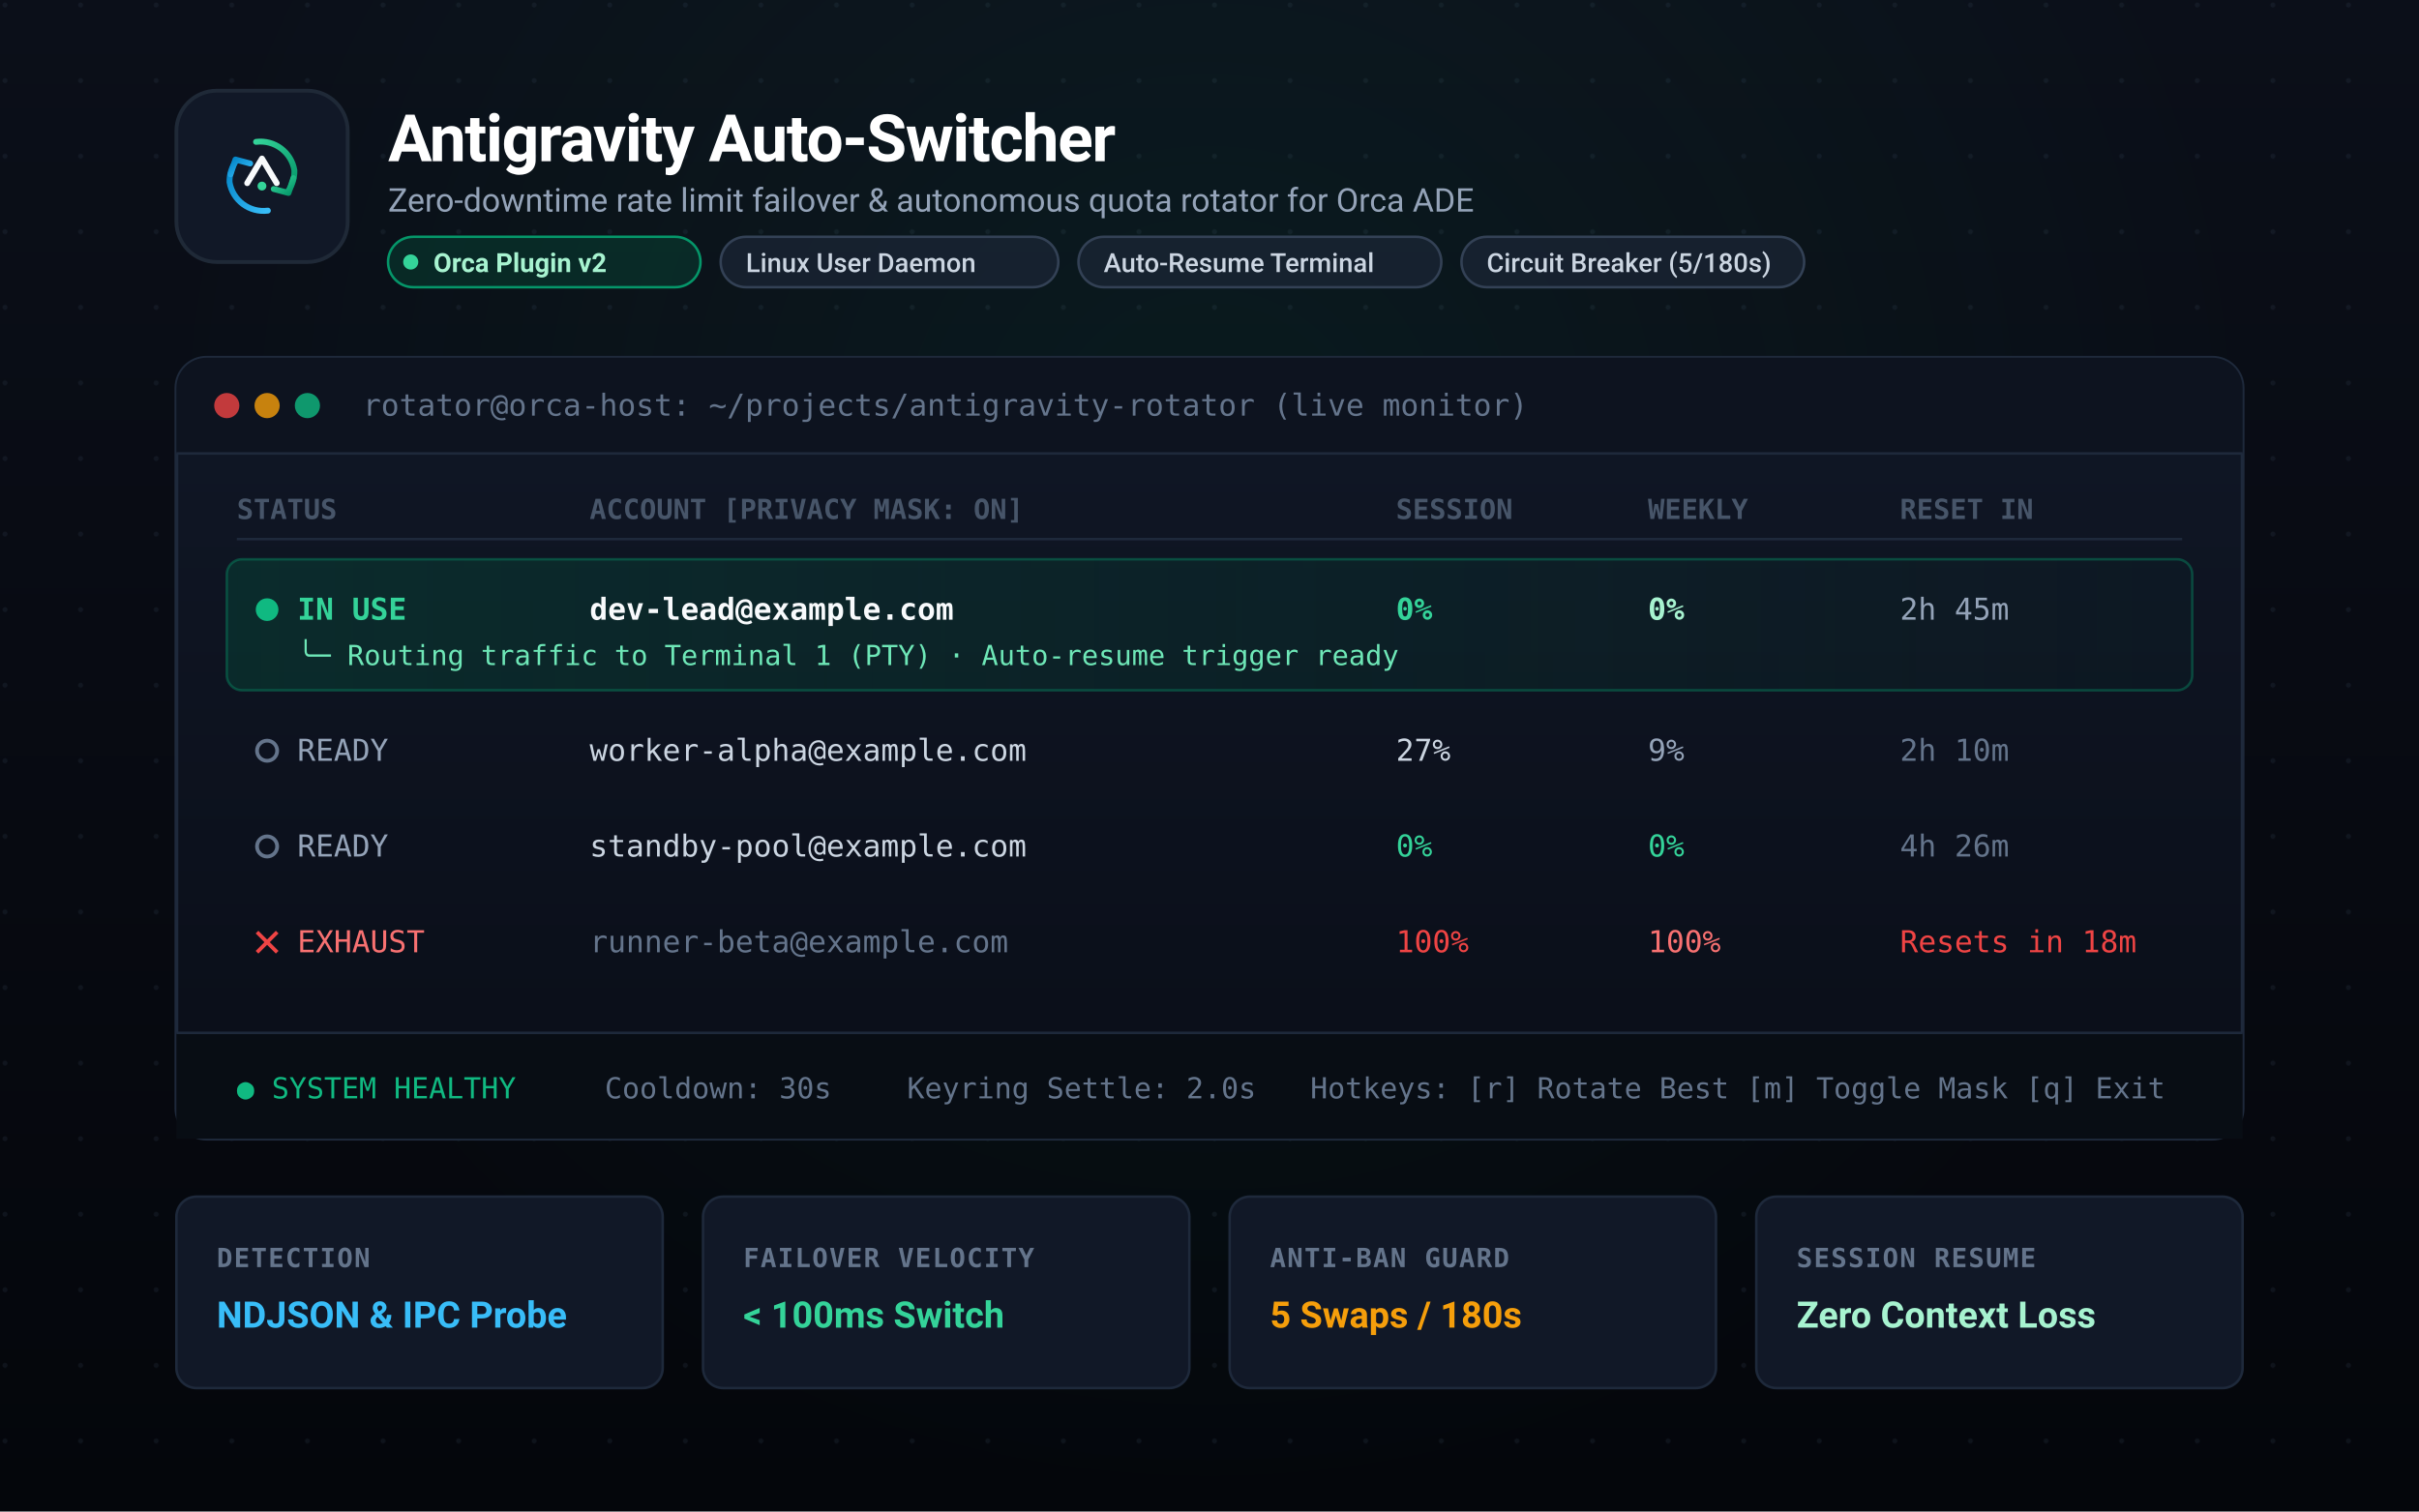
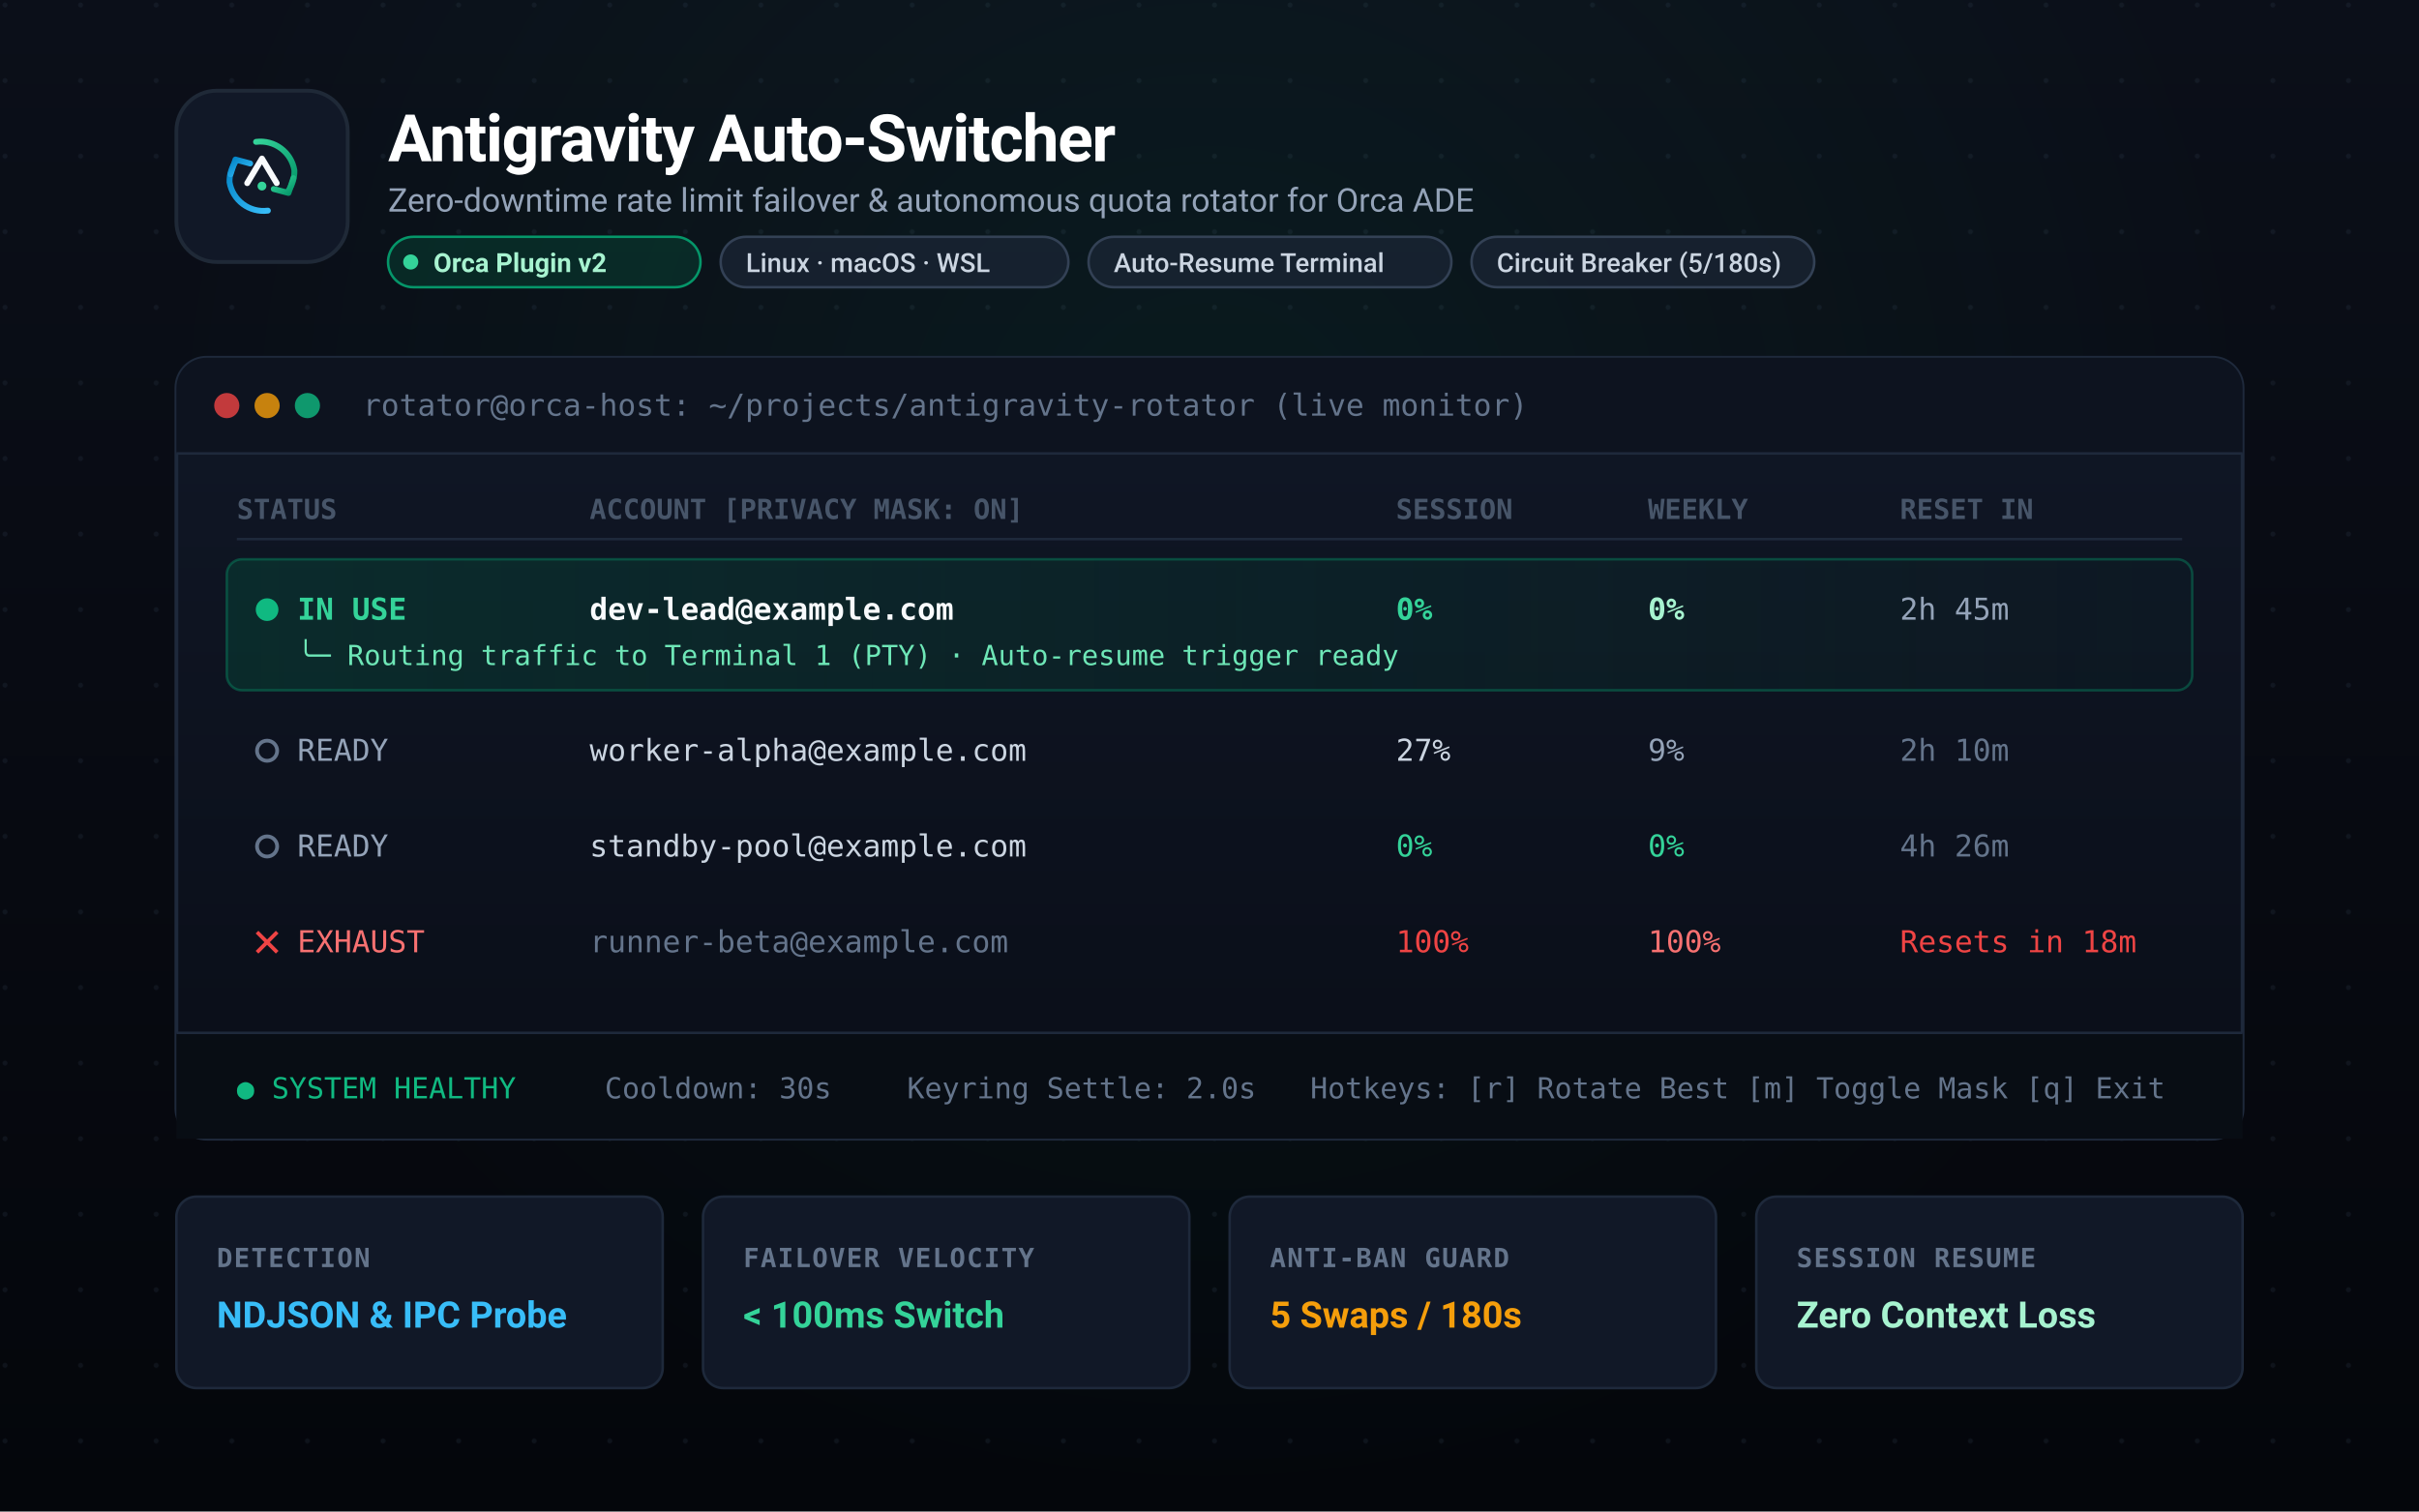
<svg xmlns="http://www.w3.org/2000/svg" viewBox="0 0 960 600" width="960" height="600">
  <defs>
    <linearGradient id="bg" x1="0" y1="0" x2="0" y2="600" gradientUnits="userSpaceOnUse">
      <stop offset="0%" stop-color="#0b0f19" />
      <stop offset="100%" stop-color="#04060b" />
    </linearGradient>
    <linearGradient id="cardBg" x1="0" y1="0" x2="0" y2="300" gradientUnits="userSpaceOnUse">
      <stop offset="0%" stop-color="#101726" />
      <stop offset="100%" stop-color="#0a0e18" />
    </linearGradient>
    <linearGradient id="activeRowBg" x1="0" y1="0" x2="780" y2="0" gradientUnits="userSpaceOnUse">
      <stop offset="0%" stop-color="#064e3b" stop-opacity="0.4" />
      <stop offset="100%" stop-color="#064e3b" stop-opacity="0.06" />
    </linearGradient>
    <linearGradient id="emeraldGrad" x1="0" y1="0" x2="1" y2="1">
      <stop offset="0%" stop-color="#34d399" />
      <stop offset="100%" stop-color="#059669" />
    </linearGradient>
    <linearGradient id="cyanGrad" x1="1" y1="1" x2="0" y2="0">
      <stop offset="0%" stop-color="#38bdf8" />
      <stop offset="100%" stop-color="#0284c7" />
    </linearGradient>
    <radialGradient id="ambientGlow" cx="480" cy="180" r="420" gradientUnits="userSpaceOnUse">
      <stop offset="0%" stop-color="#10b981" stop-opacity="0.08" />
      <stop offset="100%" stop-color="#10b981" stop-opacity="0" />
    </radialGradient>
    <pattern id="gridPattern" width="30" height="30" patternUnits="userSpaceOnUse">
      <circle cx="2" cy="2" r="1" fill="#334155" fill-opacity="0.22" />
    </pattern>
  </defs>
  <style>
    .font-title { font-family: -apple-system, BlinkMacSystemFont, "Segoe UI", Roboto, "Inter", Helvetica, Arial, sans-serif; font-weight: 700; }
    .font-mono { font-family: "JetBrains Mono", "Fira Code", Menlo, Monaco, Consolas, monospace; }
    .font-sans { font-family: -apple-system, BlinkMacSystemFont, "Segoe UI", Roboto, "Inter", Helvetica, Arial, sans-serif; }
  </style>
  <rect width="960" height="600" fill="url(#bg)" />
  <rect width="960" height="600" fill="url(#gridPattern)" />
  <circle cx="480" cy="180" r="420" fill="url(#ambientGlow)" />
  <g transform="translate(70, 36)">
    <g transform="translate(0, 0)">
      <rect x="0" y="0" width="68" height="68" rx="16" fill="#111827" stroke="#1f2937" stroke-width="1.5" />
      <g transform="translate(9, 9) scale(0.39)">
        <path d="M 58 29 A 35 35 0 0 1 97 58 A 35 35 0 0 1 90 80" fill="none" stroke="url(#emeraldGrad)" stroke-width="6" stroke-linecap="round" />
        <polyline points="96,66 91,81 76,77" fill="none" stroke="url(#emeraldGrad)" stroke-width="6" stroke-linecap="round" stroke-linejoin="round" />
        <path d="M 70 99 A 35 35 0 0 1 31 70 A 35 35 0 0 1 38 48" fill="none" stroke="url(#cyanGrad)" stroke-width="6" stroke-linecap="round" />
        <polyline points="32,62 37,47 52,51" fill="none" stroke="url(#cyanGrad)" stroke-width="6" stroke-linecap="round" stroke-linejoin="round" />
        <polyline points="49,71 64,46 79,71" fill="none" stroke="#f8fafc" stroke-width="6" stroke-linecap="round" stroke-linejoin="round" />
        <circle cx="64" cy="74" r="4.5" fill="#34d399" />
      </g>
    </g>
    <text x="84" y="28" class="font-title" font-size="26" fill="#ffffff" letter-spacing="-0.5">Antigravity Auto-Switcher</text>
    <text x="84" y="48" class="font-sans" font-size="13" fill="#94a3b8">Zero-downtime rate limit failover &amp; autonomous quota rotator for Orca ADE</text>
    <g transform="translate(84, 58)">
      <rect x="0" y="0" width="124" height="20" rx="10" fill="#064e3b" fill-opacity="0.4" stroke="#059669" stroke-width="1" />
      <circle cx="9" cy="10" r="3" fill="#34d399" />
      <text x="18" y="14" class="font-sans" font-size="10.5" font-weight="600" fill="#a7f3d0">Orca Plugin v2</text>
-       <rect x="132" y="0" width="134" height="20" rx="10" fill="#1e293b" fill-opacity="0.6" stroke="#334155" stroke-width="1" />
-       <text x="142" y="14" class="font-sans" font-size="10.5" font-weight="500" fill="#cbd5e1">Linux User Daemon</text>
-       <rect x="274" y="0" width="144" height="20" rx="10" fill="#1e293b" fill-opacity="0.6" stroke="#334155" stroke-width="1" />
-       <text x="284" y="14" class="font-sans" font-size="10.5" font-weight="500" fill="#cbd5e1">Auto-Resume Terminal</text>
-       <rect x="426" y="0" width="136" height="20" rx="10" fill="#1e293b" fill-opacity="0.6" stroke="#334155" stroke-width="1" />
-       <text x="436" y="14" class="font-sans" font-size="10.5" font-weight="500" fill="#cbd5e1">Circuit Breaker (5/180s)</text>
+       <rect x="132" y="0" width="138" height="20" rx="10" fill="#1e293b" fill-opacity="0.6" stroke="#334155" stroke-width="1" />
+       <text x="142" y="14" class="font-sans" font-size="10.5" font-weight="500" fill="#cbd5e1">Linux · macOS · WSL</text>
+       <rect x="278" y="0" width="144" height="20" rx="10" fill="#1e293b" fill-opacity="0.6" stroke="#334155" stroke-width="1" />
+       <text x="288" y="14" class="font-sans" font-size="10.5" font-weight="500" fill="#cbd5e1">Auto-Resume Terminal</text>
+       <rect x="430" y="0" width="136" height="20" rx="10" fill="#1e293b" fill-opacity="0.6" stroke="#334155" stroke-width="1" />
+       <text x="440" y="14" class="font-sans" font-size="10.5" font-weight="500" fill="#cbd5e1">Circuit Breaker (5/180s)</text>
    </g>
  </g>
  <g transform="translate(70, 142)">
    <rect x="0" y="0" width="820" height="310" rx="12" fill="url(#cardBg)" stroke="#1e293b" stroke-width="1.5" />
    <path d="M 0 12 C 0 5.37 5.37 0 12 0 L 808 0 C 814.63 0 820 5.37 820 12 L 820 38 L 0 38 Z" fill="#0d131f" />
    <line x1="0" y1="38" x2="820" y2="38" stroke="#1e293b" stroke-width="1" />
    <circle cx="20" cy="19" r="5" fill="#ef4444" fill-opacity="0.8" />
    <circle cx="36" cy="19" r="5" fill="#f59e0b" fill-opacity="0.8" />
    <circle cx="52" cy="19" r="5" fill="#10b981" fill-opacity="0.8" />
    <text x="74" y="23" class="font-mono" font-size="12" fill="#64748b">rotator@orca-host: ~/projects/antigravity-rotator (live monitor)</text>
    <g transform="translate(24, 52)">
      <text x="0" y="12" class="font-mono" font-size="11" font-weight="600" fill="#475569">STATUS</text>
      <text x="140" y="12" class="font-mono" font-size="11" font-weight="600" fill="#475569">ACCOUNT [PRIVACY MASK: ON]</text>
      <text x="460" y="12" class="font-mono" font-size="11" font-weight="600" fill="#475569">SESSION</text>
      <text x="560" y="12" class="font-mono" font-size="11" font-weight="600" fill="#475569">WEEKLY</text>
      <text x="660" y="12" class="font-mono" font-size="11" font-weight="600" fill="#475569">RESET IN</text>
      <line x1="0" y1="20" x2="772" y2="20" stroke="#1e293b" stroke-width="1" />
    </g>
    <g transform="translate(20, 80)">
      <rect x="0" y="0" width="780" height="52" rx="6" fill="url(#activeRowBg)" stroke="#059669" stroke-opacity="0.4" stroke-width="1" />
      <circle cx="16" cy="20" r="4.5" fill="#10b981" />
      <text x="28" y="24" class="font-mono" font-size="12" font-weight="700" fill="#34d399">IN USE</text>
      <text x="144" y="24" class="font-mono" font-size="12" font-weight="600" fill="#f8fafc">dev-lead@example.com</text>
      <text x="464" y="24" class="font-mono" font-size="12" font-weight="700" fill="#34d399">0%</text>
      <text x="564" y="24" class="font-mono" font-size="12" font-weight="600" fill="#a7f3d0">0%</text>
      <text x="664" y="24" class="font-mono" font-size="12" fill="#94a3b8">2h 45m</text>
      <text x="28" y="42" class="font-mono" font-size="11" fill="#6ee7b7">╰─ Routing traffic to Terminal 1 (PTY) · Auto-resume trigger ready</text>
    </g>
    <g transform="translate(20, 142)">
      <circle cx="16" cy="14" r="4" fill="none" stroke="#64748b" stroke-width="1.5" />
      <text x="28" y="18" class="font-mono" font-size="12" fill="#94a3b8">READY</text>
      <text x="144" y="18" class="font-mono" font-size="12" fill="#cbd5e1">worker-alpha@example.com</text>
      <text x="464" y="18" class="font-mono" font-size="12" fill="#cbd5e1">27%</text>
      <text x="564" y="18" class="font-mono" font-size="12" fill="#94a3b8">9%</text>
      <text x="664" y="18" class="font-mono" font-size="12" fill="#64748b">2h 10m</text>
    </g>
    <g transform="translate(20, 180)">
      <circle cx="16" cy="14" r="4" fill="none" stroke="#64748b" stroke-width="1.5" />
      <text x="28" y="18" class="font-mono" font-size="12" fill="#94a3b8">READY</text>
      <text x="144" y="18" class="font-mono" font-size="12" fill="#cbd5e1">standby-pool@example.com</text>
      <text x="464" y="18" class="font-mono" font-size="12" fill="#34d399">0%</text>
      <text x="564" y="18" class="font-mono" font-size="12" fill="#34d399">0%</text>
      <text x="664" y="18" class="font-mono" font-size="12" fill="#64748b">4h 26m</text>
    </g>
    <g transform="translate(20, 218)">
      <line x1="12" y1="10" x2="20" y2="18" stroke="#ef4444" stroke-width="1.5" />
      <line x1="20" y1="10" x2="12" y2="18" stroke="#ef4444" stroke-width="1.5" />
      <text x="28" y="18" class="font-mono" font-size="12" fill="#f87171">EXHAUST</text>
      <text x="144" y="18" class="font-mono" font-size="12" fill="#64748b">runner-beta@example.com</text>
      <text x="464" y="18" class="font-mono" font-size="12" fill="#ef4444">100%</text>
      <text x="564" y="18" class="font-mono" font-size="12" fill="#f87171">100%</text>
      <text x="664" y="18" class="font-mono" font-size="12" fill="#ef4444">Resets in 18m</text>
    </g>
    <g transform="translate(0, 268)">
      <rect x="0" y="0" width="820" height="42" fill="#080d14" />
      <line x1="0" y1="0" x2="820" y2="0" stroke="#1e293b" stroke-width="1" />
      <text x="24" y="26" class="font-mono" font-size="11.5" fill="#10b981">● SYSTEM HEALTHY</text>
      <text x="170" y="26" class="font-mono" font-size="11.5" fill="#64748b">Cooldown: 30s</text>
      <text x="290" y="26" class="font-mono" font-size="11.5" fill="#64748b">Keyring Settle: 2.0s</text>
      <text x="450" y="26" class="font-mono" font-size="11.5" fill="#64748b">Hotkeys: [r] Rotate Best  [m] Toggle Mask  [q] Exit</text>
    </g>
  </g>
  <g transform="translate(70, 475)">
    <g transform="translate(0, 0)">
      <rect x="0" y="0" width="193" height="76" rx="8" fill="#111827" stroke="#1e293b" stroke-width="1" />
      <text x="16" y="28" class="font-mono" font-size="10.5" font-weight="600" fill="#64748b" letter-spacing="0.5">DETECTION</text>
      <text x="16" y="52" class="font-sans" font-size="14.5" font-weight="700" fill="#38bdf8">NDJSON &amp; IPC Probe</text>
    </g>
    <g transform="translate(209, 0)">
      <rect x="0" y="0" width="193" height="76" rx="8" fill="#111827" stroke="#1e293b" stroke-width="1" />
      <text x="16" y="28" class="font-mono" font-size="10.5" font-weight="600" fill="#64748b" letter-spacing="0.5">FAILOVER VELOCITY</text>
      <text x="16" y="52" class="font-sans" font-size="14.5" font-weight="700" fill="#34d399">&lt; 100ms Switch</text>
    </g>
    <g transform="translate(418, 0)">
      <rect x="0" y="0" width="193" height="76" rx="8" fill="#111827" stroke="#1e293b" stroke-width="1" />
      <text x="16" y="28" class="font-mono" font-size="10.5" font-weight="600" fill="#64748b" letter-spacing="0.5">ANTI-BAN GUARD</text>
      <text x="16" y="52" class="font-sans" font-size="14.5" font-weight="700" fill="#f59e0b">5 Swaps / 180s</text>
    </g>
    <g transform="translate(627, 0)">
      <rect x="0" y="0" width="193" height="76" rx="8" fill="#111827" stroke="#1e293b" stroke-width="1" />
      <text x="16" y="28" class="font-mono" font-size="10.5" font-weight="600" fill="#64748b" letter-spacing="0.5">SESSION RESUME</text>
      <text x="16" y="52" class="font-sans" font-size="14.5" font-weight="700" fill="#a7f3d0">Zero Context Loss</text>
    </g>
  </g>
</svg>
